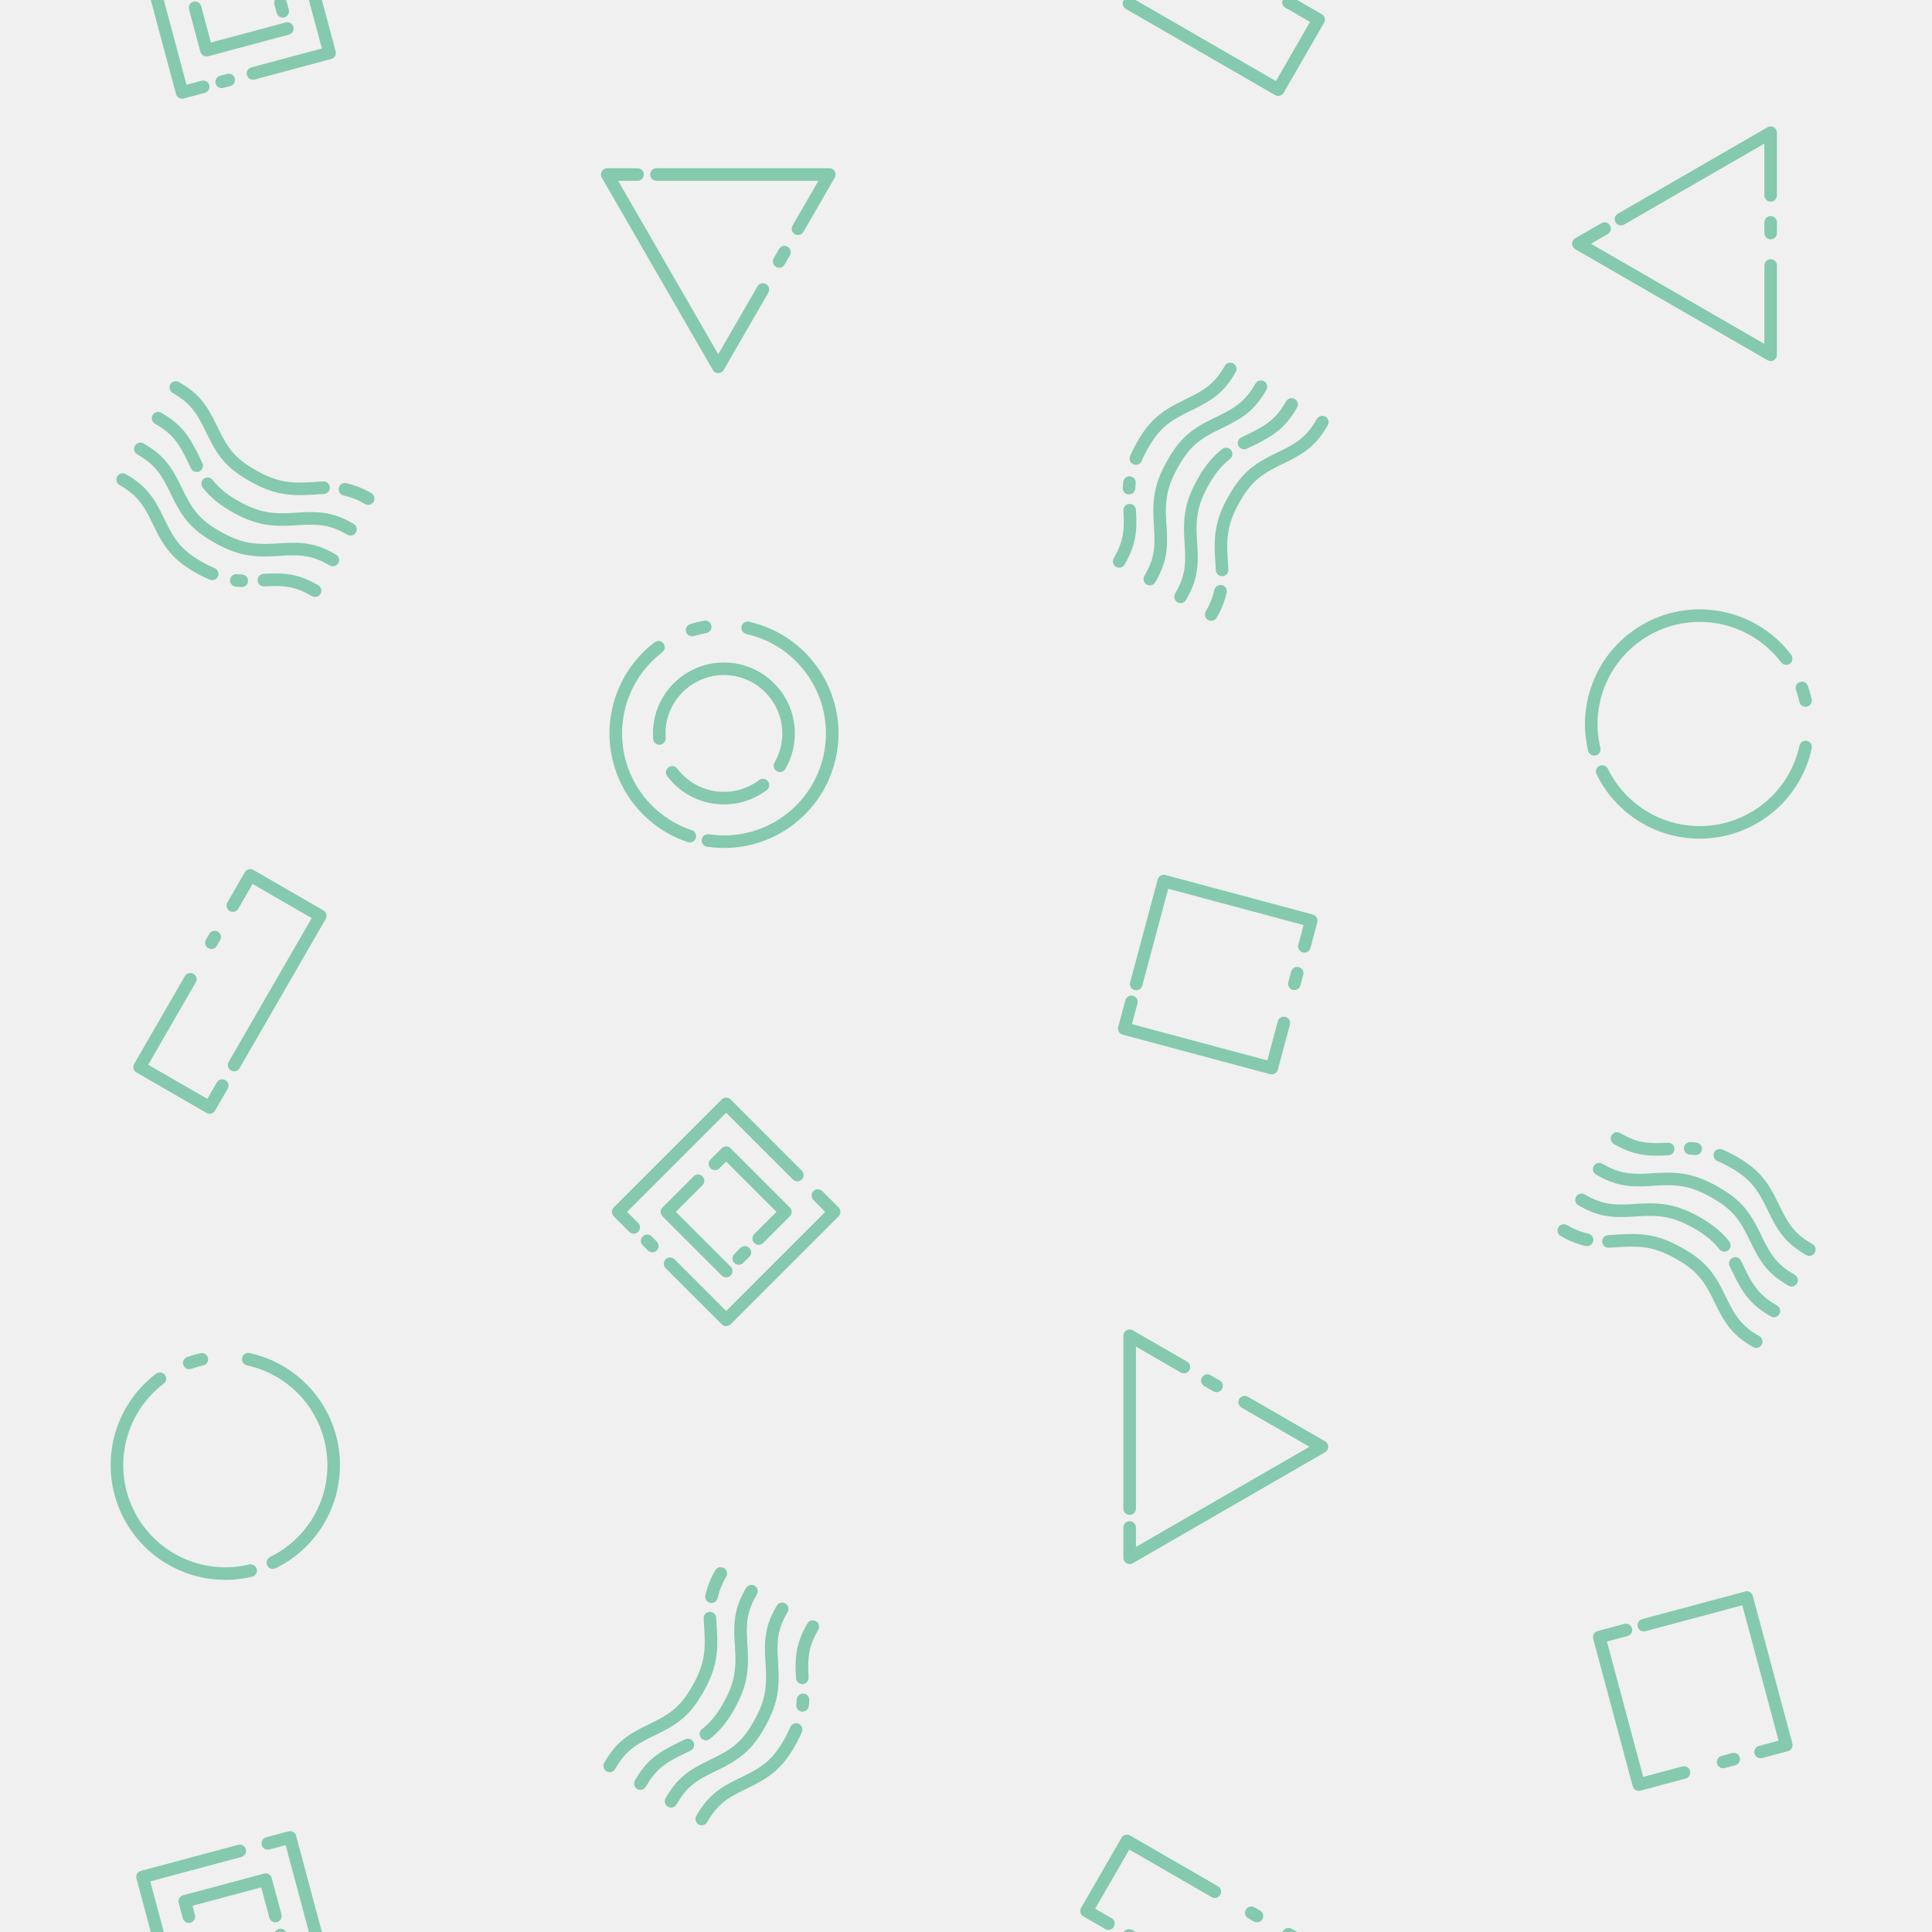
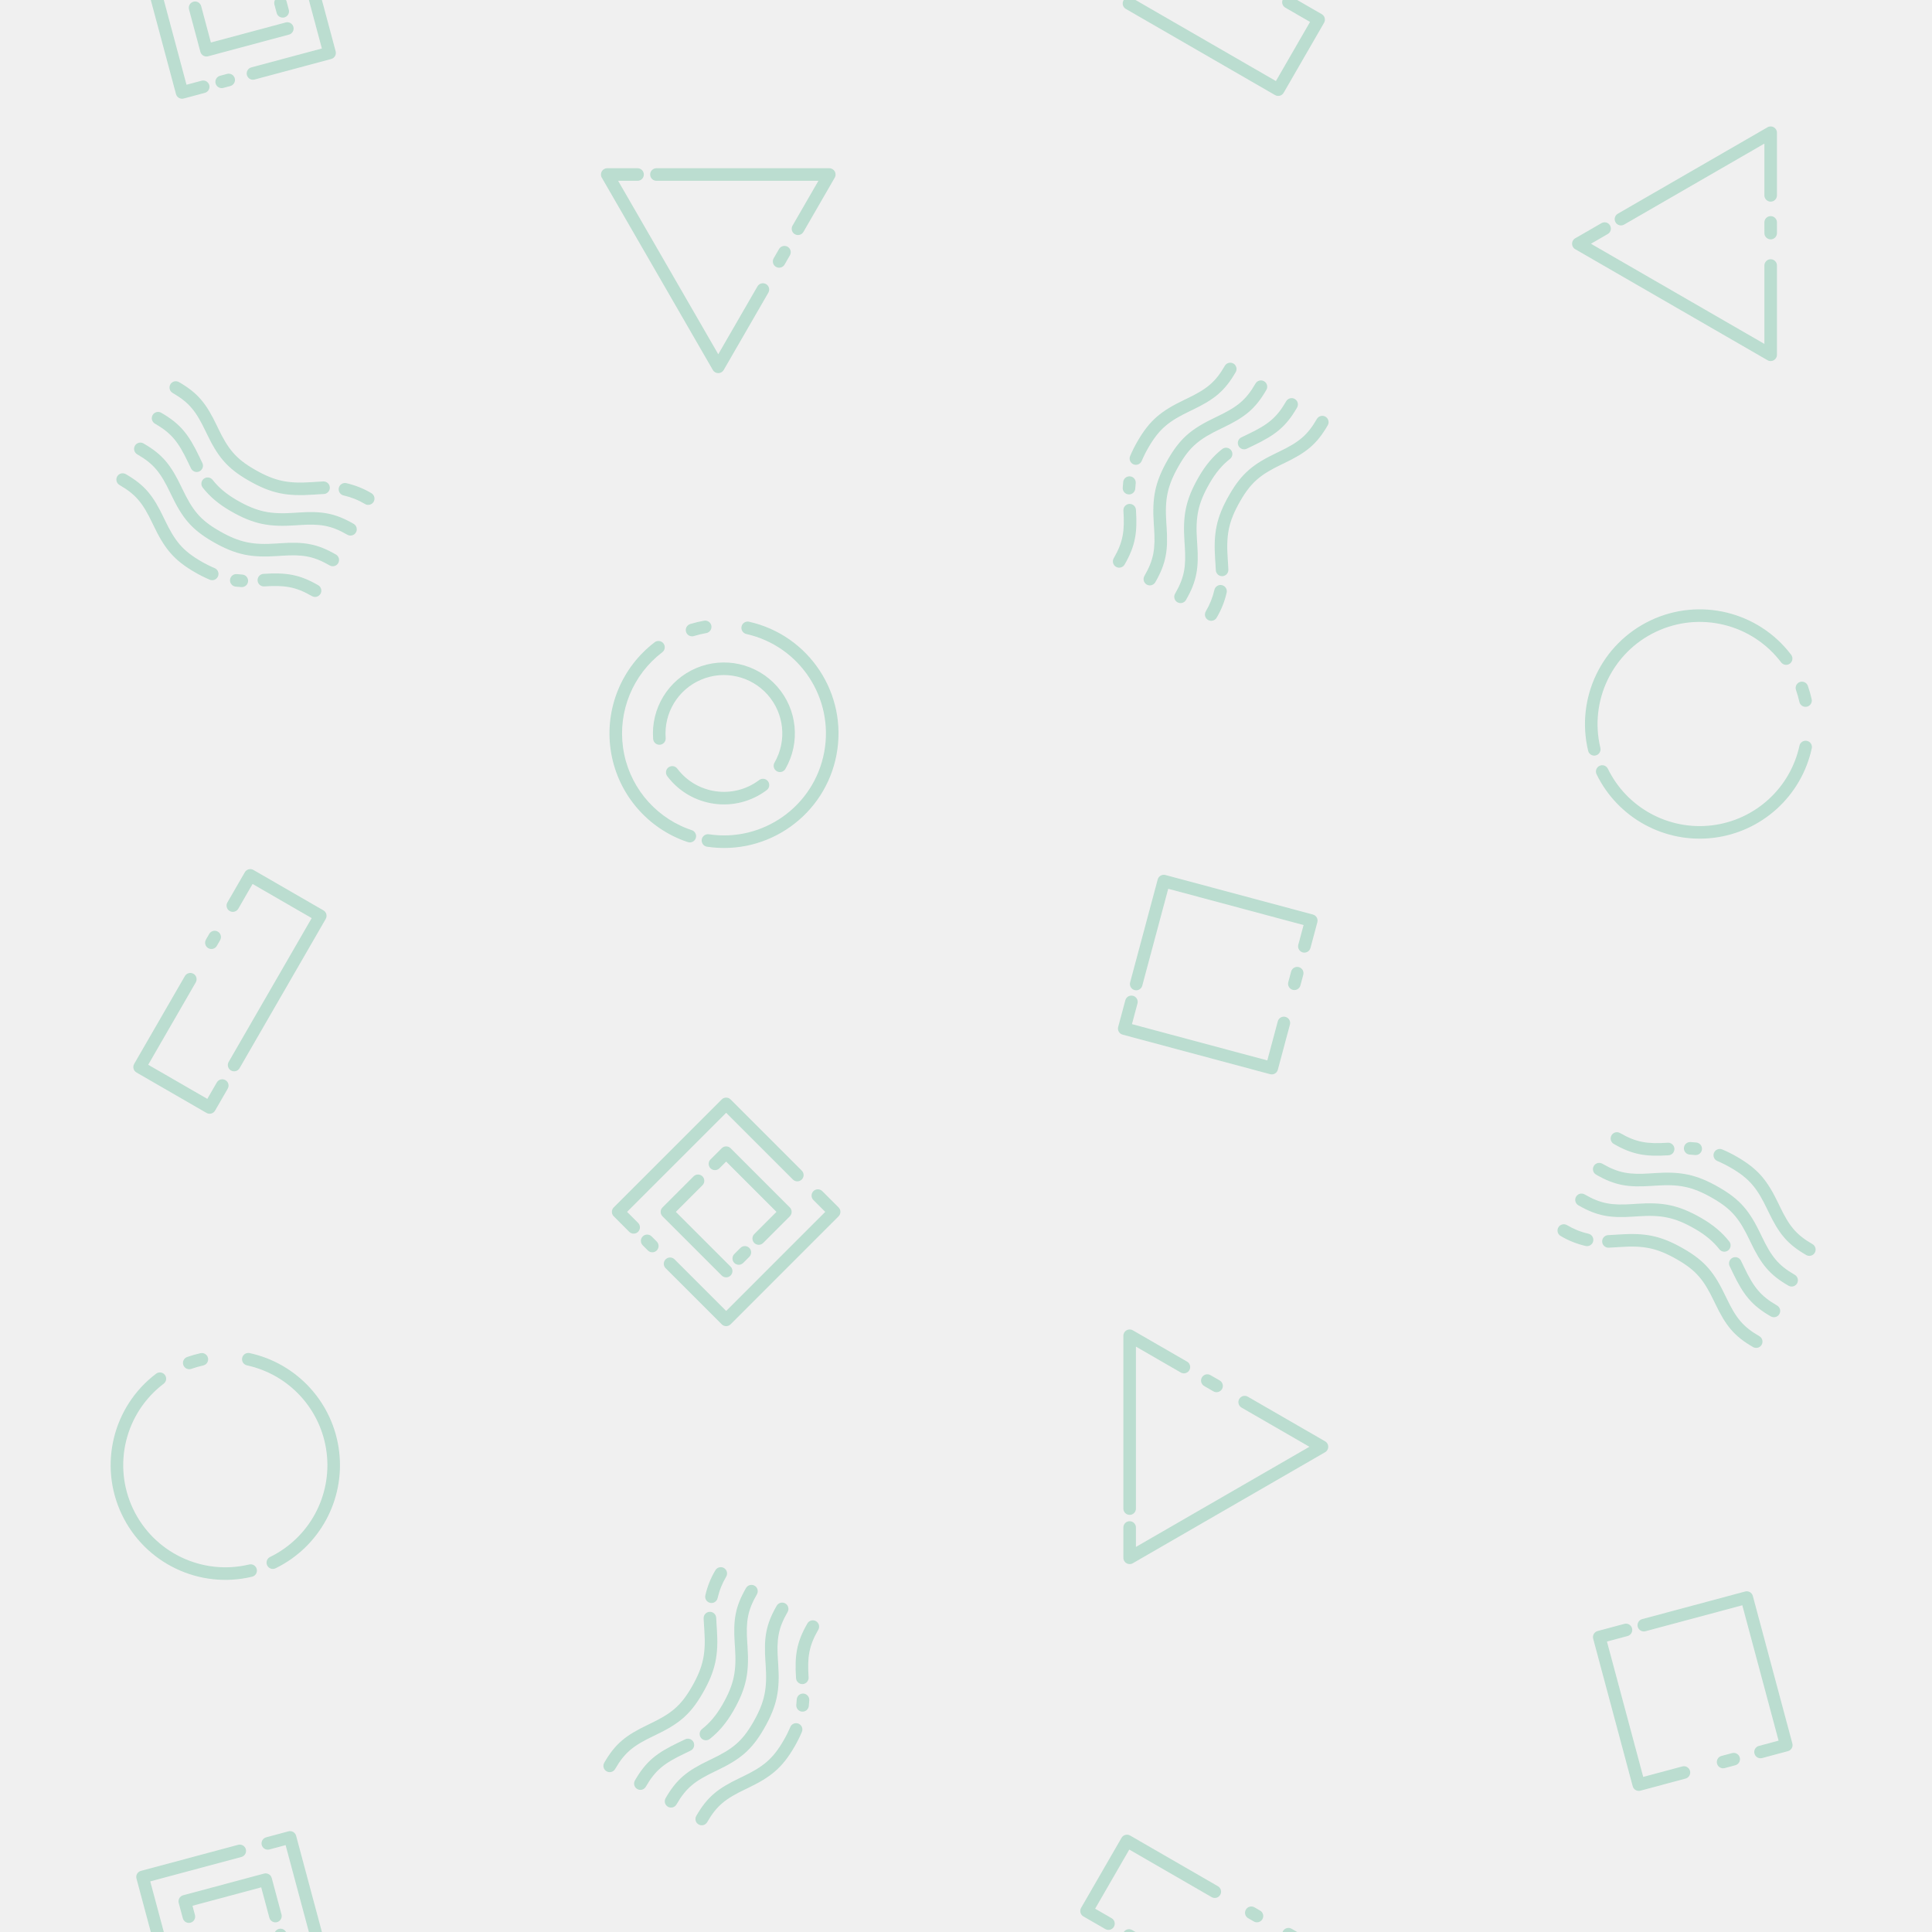
<svg xmlns="http://www.w3.org/2000/svg" xmlns:xlink="http://www.w3.org/1999/xlink" width="400px" height="400px" viewBox="0 0 400 400" version="1.1">
  <defs>
    <rect id="path-1" x="0" y="0" width="400" height="400" />
  </defs>
  <g id="Layout" stroke="none" stroke-width="1" fill="none" fill-rule="evenodd">
    <g id="Artboard">
-       <g id="BackgroundTile">
+       <g id="BackgroundTile" opacity="0.5">
        <g id="dec_triangle_030">
          <mask id="mask-2" fill="white">
            <use xlink:href="#path-1" />
          </mask>
          <g id="Mask" />
          <g mask="url(#mask-2)" fill-rule="nonzero" id="RhombusDouble">
            <g transform="translate(21, -28)">
              <g transform="translate(28, 28.24871) rotate(30) translate(-28, -28.24871) translate(0, 0.248711)">
                <path d="M33.805,42.027 C34.312,41.519 35.136,41.519 35.643,42.027 C36.151,42.534 36.151,43.358 35.643,43.865 L34.577,44.931 C34.07,45.439 33.246,45.439 32.739,44.931 C32.231,44.424 32.231,43.6 32.739,43.093 L33.805,42.027 Z M25.206,9.591 C24.698,10.099 23.875,10.099 23.367,9.592 C22.859,9.084 22.859,8.261 23.366,7.753 L26.736,4.381 C27.244,3.873 28.067,3.873 28.575,4.381 L50.933,26.737 C51.441,27.244 51.441,28.068 50.933,28.575 L39.321,40.187 C38.814,40.695 37.99,40.695 37.483,40.187 C36.975,39.68 36.975,38.856 37.483,38.349 L48.175,27.656 L27.656,7.139 L25.206,9.591 Z M29.943,45.889 C30.45,45.381 31.274,45.381 31.781,45.889 C32.289,46.396 32.289,47.22 31.781,47.727 L28.575,50.933 C28.068,51.441 27.244,51.441 26.737,50.933 L4.381,28.575 C3.873,28.067 3.873,27.244 4.381,26.737 L19.117,12.003 C19.625,11.495 20.448,11.495 20.955,12.003 C21.463,12.511 21.463,13.334 20.955,13.841 L7.138,27.656 L27.656,48.175 L29.943,45.889 Z M18.635,29.055 C19.143,29.562 19.143,30.386 18.635,30.893 C18.128,31.401 17.304,31.401 16.797,30.893 L14.479,28.575 C13.971,28.068 13.971,27.244 14.479,26.737 L26.737,14.479 C27.244,13.971 28.068,13.971 28.575,14.479 L34.093,19.997 C34.601,20.504 34.601,21.328 34.093,21.835 C33.586,22.343 32.762,22.343 32.255,21.835 L27.656,17.236 L17.236,27.656 L18.635,29.055 Z M38.995,26.737 C39.502,26.229 40.325,26.229 40.833,26.737 C41.341,27.244 41.341,28.067 40.833,28.575 L28.575,40.835 C28.068,41.343 27.244,41.343 26.737,40.835 L20.305,34.401 C19.797,33.893 19.797,33.07 20.305,32.563 C20.813,32.055 21.636,32.055 22.143,32.563 L27.656,38.077 L38.995,26.737 Z M35.123,24.703 C34.615,24.196 34.615,23.372 35.123,22.865 C35.63,22.357 36.454,22.357 36.961,22.865 L38.227,24.131 C38.735,24.638 38.735,25.462 38.227,25.969 C37.72,26.477 36.896,26.477 36.389,25.969 L35.123,24.703 Z" fill="#85C9AF" />
              </g>
            </g>
          </g>
          <g mask="url(#mask-2)" fill-rule="nonzero" id="CircleDouble">
            <g transform="translate(122, 124)">
              <g transform="translate(28, 28.24871) rotate(30) translate(-28, -28.24871) translate(0, 0.248711)">
                <path d="M31.557,51.103 C31.525,51.11 31.492,51.117 31.459,51.122 C22.959,52.48 14.391,49.126 9.071,42.359 C3.752,35.592 2.517,26.474 5.843,18.535 C6.121,17.873 6.882,17.561 7.545,17.838 C8.207,18.116 8.519,18.878 8.241,19.54 C5.279,26.608 6.379,34.727 11.116,40.752 C15.831,46.751 23.415,49.738 30.951,48.57 C30.985,48.562 31.019,48.555 31.054,48.55 C31.357,48.503 31.657,48.448 31.95,48.387 C32.653,48.24 33.342,48.691 33.489,49.394 C33.635,50.097 33.185,50.785 32.482,50.932 C32.178,50.996 31.869,51.052 31.557,51.103 Z M21.418,7.566 C20.733,7.78 20.003,7.398 19.789,6.713 C19.575,6.027 19.957,5.298 20.643,5.084 C32.823,1.279 45.83,7.798 50.072,19.833 C54.313,31.868 48.267,45.102 36.392,49.774 C35.724,50.037 34.97,49.709 34.707,49.041 C34.444,48.373 34.772,47.618 35.44,47.355 C46.013,43.195 51.396,31.413 47.619,20.697 C43.843,9.982 32.262,4.178 21.418,7.566 Z M12.233,13.362 C11.744,13.887 10.921,13.917 10.396,13.428 C9.87,12.939 9.84,12.117 10.329,11.591 C11.001,10.869 11.717,10.188 12.472,9.554 C13.022,9.092 13.842,9.164 14.304,9.714 C14.765,10.264 14.694,11.084 14.144,11.545 C13.47,12.111 12.832,12.717 12.233,13.362 Z M38.846,32.422 C39.126,31.761 39.889,31.452 40.55,31.732 C41.211,32.012 41.52,32.775 41.24,33.436 C38.071,40.916 29.441,44.412 21.96,41.246 C21.299,40.966 20.99,40.203 21.269,39.542 C21.549,38.881 22.312,38.572 22.973,38.852 C29.132,41.458 36.237,38.58 38.846,32.422 Z M17.725,34.562 C18.131,35.154 17.98,35.963 17.388,36.37 C16.796,36.776 15.987,36.625 15.581,36.033 C12.007,30.825 12.161,23.915 15.964,18.872 C19.768,13.828 26.369,11.78 32.359,13.785 C38.349,15.79 42.388,21.399 42.389,27.716 C42.39,28.434 41.808,29.016 41.09,29.016 C40.372,29.016 39.79,28.434 39.789,27.716 C39.788,22.517 36.464,17.901 31.534,16.251 C26.604,14.601 21.171,16.286 18.04,20.437 C14.91,24.588 14.783,30.275 17.725,34.562 Z" fill="#85C9AF" />
              </g>
            </g>
          </g>
          <g id="dec_triangle_060" mask="url(#mask-2)" fill-rule="nonzero">
            <g transform="translate(224, 174)" id="RhombusSingle">
              <g transform="translate(28, 28.24871) rotate(60) translate(-28, -28.24871) translate(0, 0.248711)">
                <path d="M34.705,14.187 C34.197,13.68 34.197,12.856 34.705,12.349 C35.212,11.841 36.036,11.841 36.543,12.349 L38.151,13.957 C38.659,14.464 38.659,15.288 38.151,15.795 C37.644,16.303 36.82,16.303 36.313,15.795 L34.705,14.187 Z M21.821,42.339 C22.329,42.846 22.329,43.67 21.821,44.177 C21.314,44.685 20.49,44.685 19.983,44.177 L4.381,28.575 C3.873,28.068 3.873,27.244 4.381,26.737 L26.737,4.381 C27.244,3.873 28.068,3.873 28.575,4.381 L32.477,8.283 C32.985,8.79 32.985,9.614 32.477,10.121 C31.97,10.629 31.146,10.629 30.639,10.121 L27.656,7.138 L7.138,27.656 L21.821,42.339 Z M42.249,21.731 C41.741,21.224 41.741,20.401 42.249,19.893 C42.756,19.385 43.579,19.385 44.087,19.893 L50.933,26.737 C51.441,27.244 51.441,28.068 50.933,28.575 L28.575,50.933 C28.067,51.441 27.244,51.441 26.737,50.933 L22.689,46.883 C22.181,46.375 22.181,45.552 22.689,45.045 C23.197,44.537 24.02,44.537 24.527,45.045 L27.656,48.175 L48.175,27.656 L42.249,21.731 Z" fill="#85C9AF" />
              </g>
            </g>
          </g>
          <g id="dec_wave_300" mask="url(#mask-2)" fill-rule="nonzero">
            <g transform="translate(221, 72)" id="Wave">
              <g transform="translate(28, 28) rotate(300) translate(-28, -28) ">
                <path d="M14.846,16.647 C15.443,16.248 16.25,16.408 16.65,17.004 C17.049,17.601 16.889,18.409 16.292,18.808 C12.38,21.426 9.774,22.443 5.3,22.443 C4.582,22.443 4,21.861 4,21.143 C4,20.425 4.582,19.843 5.3,19.843 C9.175,19.843 11.324,19.005 14.846,16.647 Z M19.968,13.642 C20.626,13.355 21.392,13.655 21.679,14.313 C21.967,14.971 21.666,15.737 21.008,16.025 C20.689,16.164 20.369,16.316 20.039,16.483 C19.398,16.808 18.616,16.552 18.291,15.911 C17.967,15.271 18.223,14.488 18.864,14.164 C19.236,13.975 19.601,13.802 19.968,13.642 Z M51.3,19.843 C52.018,19.843 52.6,20.425 52.6,21.143 C52.6,21.861 52.018,22.443 51.3,22.443 C46.689,22.443 44.133,21.394 39.968,18.541 C39.788,18.417 39.788,18.417 39.608,18.294 C35.593,15.543 33.25,14.6 28.7,14.6 C27.676,14.597 26.652,14.659 25.636,14.786 C24.924,14.875 24.274,14.37 24.185,13.657 C24.097,12.945 24.602,12.295 25.314,12.206 C26.44,12.066 27.573,11.997 28.704,12 C33.865,12 36.669,13.129 41.078,16.149 C41.258,16.273 41.258,16.273 41.437,16.396 C45.21,18.98 47.313,19.843 51.3,19.843 Z M51.3,27.179 C52.018,27.179 52.6,27.761 52.6,28.479 C52.6,29.197 52.018,29.779 51.3,29.779 C46.689,29.779 44.133,28.729 39.968,25.876 C39.788,25.752 39.788,25.752 39.608,25.629 C35.593,22.878 33.25,21.935 28.704,21.935 C23.706,21.935 21.091,22.926 17.046,25.637 C16.934,25.712 16.483,26.015 16.369,26.091 C12.385,28.762 9.806,29.779 5.3,29.779 C4.582,29.779 4,29.197 4,28.479 C4,27.761 4.582,27.179 5.3,27.179 C9.203,27.179 11.326,26.341 14.922,23.932 C15.033,23.857 15.484,23.554 15.599,23.477 C20.036,20.503 23.119,19.335 28.704,19.335 C33.865,19.335 36.669,20.464 41.078,23.485 C41.258,23.608 41.258,23.608 41.437,23.731 C45.21,26.315 47.313,27.179 51.3,27.179 Z M36.111,27.99 C36.777,28.258 37.1,29.015 36.832,29.681 C36.564,30.347 35.807,30.67 35.141,30.402 C33.288,29.657 31.235,29.271 28.704,29.271 C23.706,29.271 21.091,30.261 17.046,32.972 C16.934,33.048 16.483,33.351 16.369,33.427 C12.385,36.097 9.806,37.114 5.3,37.114 C4.582,37.114 4,36.532 4,35.814 C4,35.096 4.582,34.514 5.3,34.514 C9.203,34.514 11.326,33.677 14.922,31.267 C15.033,31.192 15.484,30.889 15.599,30.812 C20.036,27.838 23.119,26.671 28.704,26.671 C31.563,26.671 33.946,27.119 36.111,27.99 Z M51.3,34.514 C52.018,34.514 52.6,35.096 52.6,35.814 C52.6,36.532 52.018,37.114 51.3,37.114 C46.692,37.114 44.135,36.065 39.974,33.216 C39.79,33.089 39.79,33.089 39.606,32.963 C39.237,32.711 38.99,32.543 38.737,32.374 C38.139,31.977 37.977,31.17 38.375,30.572 C38.773,29.974 39.58,29.812 40.177,30.21 C40.442,30.386 40.698,30.56 41.075,30.818 C41.26,30.945 41.26,30.945 41.443,31.07 C45.211,33.651 47.315,34.514 51.3,34.514 Z M10.05,41.168 C10.736,40.956 11.464,41.34 11.677,42.026 C11.889,42.712 11.505,43.44 10.819,43.652 C9.029,44.205 7.16,44.475 5.282,44.449 C4.564,44.439 3.99,43.849 4,43.131 C4.01,42.414 4.6,41.839 5.318,41.849 C6.923,41.871 8.521,41.641 10.05,41.168 Z M51.3,41.849 C52.018,41.849 52.6,42.431 52.6,43.149 C52.6,43.867 52.018,44.449 51.3,44.449 C46.689,44.449 44.133,43.4 39.968,40.547 C39.788,40.423 39.788,40.423 39.608,40.3 C35.593,37.549 33.25,36.606 28.704,36.606 C23.705,36.606 21.091,37.596 17.047,40.307 C16.935,40.382 16.486,40.683 16.374,40.759 C15.866,41.099 15.499,41.34 15.125,41.576 C14.518,41.959 13.715,41.777 13.332,41.17 C12.949,40.563 13.131,39.76 13.738,39.377 C14.087,39.157 14.437,38.927 14.926,38.599 C15.037,38.525 15.485,38.224 15.599,38.147 C20.036,35.173 23.118,34.006 28.704,34.006 C33.865,34.006 36.669,35.135 41.078,38.155 C41.258,38.279 41.258,38.279 41.437,38.402 C45.21,40.986 47.313,41.849 51.3,41.849 Z" id="Waves" fill="#85C9AF" />
              </g>
            </g>
          </g>
          <g id="dec_triangle_120" mask="url(#mask-2)" fill-rule="nonzero">
            <g transform="translate(221, -28)" id="RectangleSingle">
              <g transform="translate(28, 28.24871) rotate(120) translate(-28, -28.24871) translate(0, 0.248711)">
                <path d="M20.6,21.396 C20.6,22.114 20.018,22.696 19.3,22.696 C18.582,22.696 18,22.114 18,21.396 L18,20.04 C18,19.322 18.582,18.74 19.3,18.74 C20.018,18.74 20.6,19.322 20.6,20.04 L20.6,21.396 Z M34.737,45.884 C34.737,45.166 35.319,44.584 36.037,44.584 C36.755,44.584 37.337,45.166 37.337,45.884 L37.337,51.119 C37.337,51.837 36.755,52.419 36.037,52.419 L19.3,52.419 C18.582,52.419 18,51.837 18,51.119 L18,30.124 C18,29.406 18.582,28.824 19.3,28.824 C20.018,28.824 20.6,29.406 20.6,30.124 L20.6,49.819 L34.737,49.819 L34.737,45.884 Z M20.6,12.517 C20.6,13.235 20.018,13.817 19.3,13.817 C18.582,13.817 18,13.235 18,12.517 L18,5.3 C18,4.582 18.582,4 19.3,4 L36.037,4 C36.755,4 37.337,4.582 37.337,5.3 L37.337,40.977 C37.337,41.695 36.755,42.277 36.037,42.277 C35.319,42.277 34.737,41.695 34.737,40.977 L34.737,6.6 L20.6,6.6 L20.6,12.517 Z" fill="#85C9AF" />
              </g>
            </g>
          </g>
          <g id="dec_triangle_120" mask="url(#mask-2)" fill-rule="nonzero">
            <g transform="translate(221, 372)" id="RectangleSingle">
              <g transform="translate(28, 28.24871) rotate(120) translate(-28, -28.24871) translate(0, 0.248711)">
                <path d="M20.6,21.396 C20.6,22.114 20.018,22.696 19.3,22.696 C18.582,22.696 18,22.114 18,21.396 L18,20.04 C18,19.322 18.582,18.74 19.3,18.74 C20.018,18.74 20.6,19.322 20.6,20.04 L20.6,21.396 Z M34.737,45.884 C34.737,45.166 35.319,44.584 36.037,44.584 C36.755,44.584 37.337,45.166 37.337,45.884 L37.337,51.119 C37.337,51.837 36.755,52.419 36.037,52.419 L19.3,52.419 C18.582,52.419 18,51.837 18,51.119 L18,30.124 C18,29.406 18.582,28.824 19.3,28.824 C20.018,28.824 20.6,29.406 20.6,30.124 L20.6,49.819 L34.737,49.819 L34.737,45.884 Z M20.6,12.517 C20.6,13.235 20.018,13.817 19.3,13.817 C18.582,13.817 18,13.235 18,12.517 L18,5.3 C18,4.582 18.582,4 19.3,4 L36.037,4 C36.755,4 37.337,4.582 37.337,5.3 L37.337,40.977 C37.337,41.695 36.755,42.277 36.037,42.277 C35.319,42.277 34.737,41.695 34.737,40.977 L34.737,6.6 L20.6,6.6 L20.6,12.517 Z" fill="#85C9AF" />
              </g>
            </g>
          </g>
          <g id="dec_triangle_090" mask="url(#mask-2)" fill-rule="nonzero">
            <g transform="translate(122, 223)" id="RhombusDouble">
              <g transform="translate(28, 28.24871) rotate(90) translate(-28, -28.24871) translate(0, 0.248711)">
                <path d="M33.805,42.027 C34.312,41.519 35.136,41.519 35.643,42.027 C36.151,42.534 36.151,43.358 35.643,43.865 L34.577,44.931 C34.07,45.439 33.246,45.439 32.739,44.931 C32.231,44.424 32.231,43.6 32.739,43.093 L33.805,42.027 Z M25.206,9.591 C24.698,10.099 23.875,10.099 23.367,9.592 C22.859,9.084 22.859,8.261 23.366,7.753 L26.736,4.381 C27.244,3.873 28.067,3.873 28.575,4.381 L50.933,26.737 C51.441,27.244 51.441,28.068 50.933,28.575 L39.321,40.187 C38.814,40.695 37.99,40.695 37.483,40.187 C36.975,39.68 36.975,38.856 37.483,38.349 L48.175,27.656 L27.656,7.139 L25.206,9.591 Z M29.943,45.889 C30.45,45.381 31.274,45.381 31.781,45.889 C32.289,46.396 32.289,47.22 31.781,47.727 L28.575,50.933 C28.068,51.441 27.244,51.441 26.737,50.933 L4.381,28.575 C3.873,28.067 3.873,27.244 4.381,26.737 L19.117,12.003 C19.625,11.495 20.448,11.495 20.955,12.003 C21.463,12.511 21.463,13.334 20.955,13.841 L7.138,27.656 L27.656,48.175 L29.943,45.889 Z M18.635,29.055 C19.143,29.562 19.143,30.386 18.635,30.893 C18.128,31.401 17.304,31.401 16.797,30.893 L14.479,28.575 C13.971,28.068 13.971,27.244 14.479,26.737 L26.737,14.479 C27.244,13.971 28.068,13.971 28.575,14.479 L34.093,19.997 C34.601,20.504 34.601,21.328 34.093,21.835 C33.586,22.343 32.762,22.343 32.255,21.835 L27.656,17.236 L17.236,27.656 L18.635,29.055 Z M38.995,26.737 C39.502,26.229 40.325,26.229 40.833,26.737 C41.341,27.244 41.341,28.067 40.833,28.575 L28.575,40.835 C28.068,41.343 27.244,41.343 26.737,40.835 L20.305,34.401 C19.797,33.893 19.797,33.07 20.305,32.563 C20.813,32.055 21.636,32.055 22.143,32.563 L27.656,38.077 L38.995,26.737 Z M35.123,24.703 C34.615,24.196 34.615,23.372 35.123,22.865 C35.63,22.357 36.454,22.357 36.961,22.865 L38.227,24.131 C38.735,24.638 38.735,25.462 38.227,25.969 C37.72,26.477 36.896,26.477 36.389,25.969 L35.123,24.703 Z" fill="#85C9AF" />
              </g>
            </g>
          </g>
          <g id="dec_triangle_090" mask="url(#mask-2)" fill-rule="nonzero">
            <g transform="translate(226, 271)" id="TriangleSingle">
              <g transform="translate(28, 28.24871) rotate(90) translate(-28, -28.24871) translate(0, 0.248711)">
                <path d="M14.564,29.472 C14.923,28.851 15.718,28.637 16.339,28.996 C16.961,29.355 17.175,30.15 16.816,30.772 L15.712,32.686 C15.353,33.307 14.558,33.521 13.936,33.162 C13.314,32.803 13.101,32.008 13.46,31.386 L14.564,29.472 Z M20.176,24.954 C19.817,25.576 19.022,25.789 18.4,25.43 C17.778,25.071 17.565,24.276 17.924,23.654 L27.164,7.65 C27.664,6.783 28.915,6.783 29.416,7.65 L52.404,47.468 C52.904,48.335 52.279,49.418 51.278,49.418 L45.002,49.418 C44.284,49.418 43.702,48.836 43.702,48.118 C43.702,47.4 44.284,46.818 45.002,46.818 L49.026,46.818 L28.29,10.9 L20.176,24.954 Z M41.09,46.818 C41.808,46.818 42.39,47.4 42.39,48.118 C42.39,48.836 41.808,49.418 41.09,49.418 L5.302,49.418 C4.301,49.418 3.676,48.335 4.176,47.468 L10.66,36.236 C11.019,35.614 11.814,35.401 12.436,35.76 C13.058,36.119 13.271,36.914 12.912,37.536 L7.553,46.818 L41.09,46.818 Z" fill="#85C9AF" />
              </g>
            </g>
          </g>
          <g id="dec_wave_030" mask="url(#mask-2)" fill-rule="nonzero">
            <g transform="translate(323, 225)" id="Wave">
              <g transform="translate(28, 28) rotate(30) translate(-28, -28) ">
                <path d="M14.846,16.647 C15.443,16.248 16.25,16.408 16.65,17.004 C17.049,17.601 16.889,18.409 16.292,18.808 C12.38,21.426 9.774,22.443 5.3,22.443 C4.582,22.443 4,21.861 4,21.143 C4,20.425 4.582,19.843 5.3,19.843 C9.175,19.843 11.324,19.005 14.846,16.647 Z M19.968,13.642 C20.626,13.355 21.392,13.655 21.679,14.313 C21.967,14.971 21.666,15.737 21.008,16.025 C20.689,16.164 20.369,16.316 20.039,16.483 C19.398,16.808 18.616,16.552 18.291,15.911 C17.967,15.271 18.223,14.488 18.864,14.164 C19.236,13.975 19.601,13.802 19.968,13.642 Z M51.3,19.843 C52.018,19.843 52.6,20.425 52.6,21.143 C52.6,21.861 52.018,22.443 51.3,22.443 C46.689,22.443 44.133,21.394 39.968,18.541 C39.788,18.417 39.788,18.417 39.608,18.294 C35.593,15.543 33.25,14.6 28.7,14.6 C27.676,14.597 26.652,14.659 25.636,14.786 C24.924,14.875 24.274,14.37 24.185,13.657 C24.097,12.945 24.602,12.295 25.314,12.206 C26.44,12.066 27.573,11.997 28.704,12 C33.865,12 36.669,13.129 41.078,16.149 C41.258,16.273 41.258,16.273 41.437,16.396 C45.21,18.98 47.313,19.843 51.3,19.843 Z M51.3,27.179 C52.018,27.179 52.6,27.761 52.6,28.479 C52.6,29.197 52.018,29.779 51.3,29.779 C46.689,29.779 44.133,28.729 39.968,25.876 C39.788,25.752 39.788,25.752 39.608,25.629 C35.593,22.878 33.25,21.935 28.704,21.935 C23.706,21.935 21.091,22.926 17.046,25.637 C16.934,25.712 16.483,26.015 16.369,26.091 C12.385,28.762 9.806,29.779 5.3,29.779 C4.582,29.779 4,29.197 4,28.479 C4,27.761 4.582,27.179 5.3,27.179 C9.203,27.179 11.326,26.341 14.922,23.932 C15.033,23.857 15.484,23.554 15.599,23.477 C20.036,20.503 23.119,19.335 28.704,19.335 C33.865,19.335 36.669,20.464 41.078,23.485 C41.258,23.608 41.258,23.608 41.437,23.731 C45.21,26.315 47.313,27.179 51.3,27.179 Z M36.111,27.99 C36.777,28.258 37.1,29.015 36.832,29.681 C36.564,30.347 35.807,30.67 35.141,30.402 C33.288,29.657 31.235,29.271 28.704,29.271 C23.706,29.271 21.091,30.261 17.046,32.972 C16.934,33.048 16.483,33.351 16.369,33.427 C12.385,36.097 9.806,37.114 5.3,37.114 C4.582,37.114 4,36.532 4,35.814 C4,35.096 4.582,34.514 5.3,34.514 C9.203,34.514 11.326,33.677 14.922,31.267 C15.033,31.192 15.484,30.889 15.599,30.812 C20.036,27.838 23.119,26.671 28.704,26.671 C31.563,26.671 33.946,27.119 36.111,27.99 Z M51.3,34.514 C52.018,34.514 52.6,35.096 52.6,35.814 C52.6,36.532 52.018,37.114 51.3,37.114 C46.692,37.114 44.135,36.065 39.974,33.216 C39.79,33.089 39.79,33.089 39.606,32.963 C39.237,32.711 38.99,32.543 38.737,32.374 C38.139,31.977 37.977,31.17 38.375,30.572 C38.773,29.974 39.58,29.812 40.177,30.21 C40.442,30.386 40.698,30.56 41.075,30.818 C41.26,30.945 41.26,30.945 41.443,31.07 C45.211,33.651 47.315,34.514 51.3,34.514 Z M10.05,41.168 C10.736,40.956 11.464,41.34 11.677,42.026 C11.889,42.712 11.505,43.44 10.819,43.652 C9.029,44.205 7.16,44.475 5.282,44.449 C4.564,44.439 3.99,43.849 4,43.131 C4.01,42.414 4.6,41.839 5.318,41.849 C6.923,41.871 8.521,41.641 10.05,41.168 Z M51.3,41.849 C52.018,41.849 52.6,42.431 52.6,43.149 C52.6,43.867 52.018,44.449 51.3,44.449 C46.689,44.449 44.133,43.4 39.968,40.547 C39.788,40.423 39.788,40.423 39.608,40.3 C35.593,37.549 33.25,36.606 28.704,36.606 C23.705,36.606 21.091,37.596 17.047,40.307 C16.935,40.382 16.486,40.683 16.374,40.759 C15.866,41.099 15.499,41.34 15.125,41.576 C14.518,41.959 13.715,41.777 13.332,41.17 C12.949,40.563 13.131,39.76 13.738,39.377 C14.087,39.157 14.437,38.927 14.926,38.599 C15.037,38.525 15.485,38.224 15.599,38.147 C20.036,35.173 23.118,34.006 28.704,34.006 C33.865,34.006 36.669,35.135 41.078,38.155 C41.258,38.279 41.258,38.279 41.437,38.402 C45.21,40.986 47.313,41.849 51.3,41.849 Z" id="Waves" fill="#85C9AF" />
              </g>
            </g>
          </g>
          <g mask="url(#mask-2)" fill-rule="nonzero" id="CircleSingle">
            <g transform="translate(324, 122)">
              <g transform="translate(28, 28.24871) rotate(30) translate(-28, -28.24871) translate(0, 0.248711)">
                <path d="M12.401,42.307 C12.894,42.828 12.872,43.651 12.351,44.145 C11.83,44.639 11.007,44.617 10.514,44.096 C2.782,35.939 1.826,23.48 8.221,14.239 C14.616,4.997 26.613,1.503 36.971,5.864 C37.633,6.142 37.943,6.904 37.665,7.566 C37.386,8.228 36.624,8.538 35.962,8.26 C26.738,4.376 16.054,7.488 10.359,15.718 C4.664,23.948 5.516,35.043 12.401,42.307 Z M47.877,21.298 C47.658,20.614 48.036,19.882 48.72,19.664 C49.403,19.445 50.135,19.823 50.354,20.507 C53.431,30.141 50.071,40.667 41.98,46.735 C33.89,52.804 22.843,53.083 14.456,47.432 C13.861,47.03 13.703,46.223 14.105,45.627 C14.506,45.032 15.314,44.874 15.909,45.275 C23.378,50.308 33.215,50.06 40.42,44.655 C47.625,39.251 50.618,29.877 47.877,21.298 Z M41.49,11.68 C40.945,11.212 40.883,10.392 41.351,9.847 C41.819,9.302 42.639,9.24 43.184,9.708 C43.91,10.332 44.599,10.999 45.247,11.704 C45.732,12.233 45.697,13.056 45.168,13.541 C44.639,14.027 43.816,13.991 43.331,13.462 C42.753,12.832 42.138,12.237 41.49,11.68 Z" fill="#85C9AF" />
              </g>
            </g>
          </g>
          <g id="dec_triangle_120" mask="url(#mask-2)" fill-rule="nonzero">
            <g transform="translate(322, 322)" id="RhombusSingle">
              <g transform="translate(28, 28.24871) rotate(120) translate(-28, -28.24871) translate(0, 0.248711)">
                <path d="M34.705,14.187 C34.197,13.68 34.197,12.856 34.705,12.349 C35.212,11.841 36.036,11.841 36.543,12.349 L38.151,13.957 C38.659,14.464 38.659,15.288 38.151,15.795 C37.644,16.303 36.82,16.303 36.313,15.795 L34.705,14.187 Z M21.821,42.339 C22.329,42.846 22.329,43.67 21.821,44.177 C21.314,44.685 20.49,44.685 19.983,44.177 L4.381,28.575 C3.873,28.068 3.873,27.244 4.381,26.737 L26.737,4.381 C27.244,3.873 28.068,3.873 28.575,4.381 L32.477,8.283 C32.985,8.79 32.985,9.614 32.477,10.121 C31.97,10.629 31.146,10.629 30.639,10.121 L27.656,7.138 L7.138,27.656 L21.821,42.339 Z M42.249,21.731 C41.741,21.224 41.741,20.401 42.249,19.893 C42.756,19.385 43.579,19.385 44.087,19.893 L50.933,26.737 C51.441,27.244 51.441,28.068 50.933,28.575 L28.575,50.933 C28.067,51.441 27.244,51.441 26.737,50.933 L22.689,46.883 C22.181,46.375 22.181,45.552 22.689,45.045 C23.197,44.537 24.02,44.537 24.527,45.045 L27.656,48.175 L48.175,27.656 L42.249,21.731 Z" fill="#85C9AF" />
              </g>
            </g>
          </g>
          <g id="dec_triangle_150" mask="url(#mask-2)" fill-rule="nonzero">
            <g transform="translate(329, 28)" id="TriangleSingle">
              <g transform="translate(28, 28.24871) rotate(150) translate(-28, -28.24871) translate(0, 0.248711)">
                <path d="M14.564,29.472 C14.923,28.851 15.718,28.637 16.339,28.996 C16.961,29.355 17.175,30.15 16.816,30.772 L15.712,32.686 C15.353,33.307 14.558,33.521 13.936,33.162 C13.314,32.803 13.101,32.008 13.46,31.386 L14.564,29.472 Z M20.176,24.954 C19.817,25.576 19.022,25.789 18.4,25.43 C17.778,25.071 17.565,24.276 17.924,23.654 L27.164,7.65 C27.664,6.783 28.915,6.783 29.416,7.65 L52.404,47.468 C52.904,48.335 52.279,49.418 51.278,49.418 L45.002,49.418 C44.284,49.418 43.702,48.836 43.702,48.118 C43.702,47.4 44.284,46.818 45.002,46.818 L49.026,46.818 L28.29,10.9 L20.176,24.954 Z M41.09,46.818 C41.808,46.818 42.39,47.4 42.39,48.118 C42.39,48.836 41.808,49.418 41.09,49.418 L5.302,49.418 C4.301,49.418 3.676,48.335 4.176,47.468 L10.66,36.236 C11.019,35.614 11.814,35.401 12.436,35.76 C13.058,36.119 13.271,36.914 12.912,37.536 L7.553,46.818 L41.09,46.818 Z" fill="#85C9AF" />
              </g>
            </g>
          </g>
          <g id="dec_wave_120" mask="url(#mask-2)" fill-rule="nonzero">
            <g transform="translate(123, 325)" id="Wave">
              <g transform="translate(28, 28) rotate(120) translate(-28, -28) ">
                <path d="M14.846,16.647 C15.443,16.248 16.25,16.408 16.65,17.004 C17.049,17.601 16.889,18.409 16.292,18.808 C12.38,21.426 9.774,22.443 5.3,22.443 C4.582,22.443 4,21.861 4,21.143 C4,20.425 4.582,19.843 5.3,19.843 C9.175,19.843 11.324,19.005 14.846,16.647 Z M19.968,13.642 C20.626,13.355 21.392,13.655 21.679,14.313 C21.967,14.971 21.666,15.737 21.008,16.025 C20.689,16.164 20.369,16.316 20.039,16.483 C19.398,16.808 18.616,16.552 18.291,15.911 C17.967,15.271 18.223,14.488 18.864,14.164 C19.236,13.975 19.601,13.802 19.968,13.642 Z M51.3,19.843 C52.018,19.843 52.6,20.425 52.6,21.143 C52.6,21.861 52.018,22.443 51.3,22.443 C46.689,22.443 44.133,21.394 39.968,18.541 C39.788,18.417 39.788,18.417 39.608,18.294 C35.593,15.543 33.25,14.6 28.7,14.6 C27.676,14.597 26.652,14.659 25.636,14.786 C24.924,14.875 24.274,14.37 24.185,13.657 C24.097,12.945 24.602,12.295 25.314,12.206 C26.44,12.066 27.573,11.997 28.704,12 C33.865,12 36.669,13.129 41.078,16.149 C41.258,16.273 41.258,16.273 41.437,16.396 C45.21,18.98 47.313,19.843 51.3,19.843 Z M51.3,27.179 C52.018,27.179 52.6,27.761 52.6,28.479 C52.6,29.197 52.018,29.779 51.3,29.779 C46.689,29.779 44.133,28.729 39.968,25.876 C39.788,25.752 39.788,25.752 39.608,25.629 C35.593,22.878 33.25,21.935 28.704,21.935 C23.706,21.935 21.091,22.926 17.046,25.637 C16.934,25.712 16.483,26.015 16.369,26.091 C12.385,28.762 9.806,29.779 5.3,29.779 C4.582,29.779 4,29.197 4,28.479 C4,27.761 4.582,27.179 5.3,27.179 C9.203,27.179 11.326,26.341 14.922,23.932 C15.033,23.857 15.484,23.554 15.599,23.477 C20.036,20.503 23.119,19.335 28.704,19.335 C33.865,19.335 36.669,20.464 41.078,23.485 C41.258,23.608 41.258,23.608 41.437,23.731 C45.21,26.315 47.313,27.179 51.3,27.179 Z M36.111,27.99 C36.777,28.258 37.1,29.015 36.832,29.681 C36.564,30.347 35.807,30.67 35.141,30.402 C33.288,29.657 31.235,29.271 28.704,29.271 C23.706,29.271 21.091,30.261 17.046,32.972 C16.934,33.048 16.483,33.351 16.369,33.427 C12.385,36.097 9.806,37.114 5.3,37.114 C4.582,37.114 4,36.532 4,35.814 C4,35.096 4.582,34.514 5.3,34.514 C9.203,34.514 11.326,33.677 14.922,31.267 C15.033,31.192 15.484,30.889 15.599,30.812 C20.036,27.838 23.119,26.671 28.704,26.671 C31.563,26.671 33.946,27.119 36.111,27.99 Z M51.3,34.514 C52.018,34.514 52.6,35.096 52.6,35.814 C52.6,36.532 52.018,37.114 51.3,37.114 C46.692,37.114 44.135,36.065 39.974,33.216 C39.79,33.089 39.79,33.089 39.606,32.963 C39.237,32.711 38.99,32.543 38.737,32.374 C38.139,31.977 37.977,31.17 38.375,30.572 C38.773,29.974 39.58,29.812 40.177,30.21 C40.442,30.386 40.698,30.56 41.075,30.818 C41.26,30.945 41.26,30.945 41.443,31.07 C45.211,33.651 47.315,34.514 51.3,34.514 Z M10.05,41.168 C10.736,40.956 11.464,41.34 11.677,42.026 C11.889,42.712 11.505,43.44 10.819,43.652 C9.029,44.205 7.16,44.475 5.282,44.449 C4.564,44.439 3.99,43.849 4,43.131 C4.01,42.414 4.6,41.839 5.318,41.849 C6.923,41.871 8.521,41.641 10.05,41.168 Z M51.3,41.849 C52.018,41.849 52.6,42.431 52.6,43.149 C52.6,43.867 52.018,44.449 51.3,44.449 C46.689,44.449 44.133,43.4 39.968,40.547 C39.788,40.423 39.788,40.423 39.608,40.3 C35.593,37.549 33.25,36.606 28.704,36.606 C23.705,36.606 21.091,37.596 17.047,40.307 C16.935,40.382 16.486,40.683 16.374,40.759 C15.866,41.099 15.499,41.34 15.125,41.576 C14.518,41.959 13.715,41.777 13.332,41.17 C12.949,40.563 13.131,39.76 13.738,39.377 C14.087,39.157 14.437,38.927 14.926,38.599 C15.037,38.525 15.485,38.224 15.599,38.147 C20.036,35.173 23.118,34.006 28.704,34.006 C33.865,34.006 36.669,35.135 41.078,38.155 C41.258,38.279 41.258,38.279 41.437,38.402 C45.21,40.986 47.313,41.849 51.3,41.849 Z" id="Waves" fill="#85C9AF" />
              </g>
            </g>
          </g>
          <g id="dec_triangle_180" mask="url(#mask-2)" fill-rule="nonzero">
            <g transform="translate(121, 28)" id="TriangleSingle">
              <g transform="translate(28, 28.24871) rotate(180) translate(-28, -28.24871) translate(0, 0.248711)">
                <path d="M14.564,29.472 C14.923,28.851 15.718,28.637 16.339,28.996 C16.961,29.355 17.175,30.15 16.816,30.772 L15.712,32.686 C15.353,33.307 14.558,33.521 13.936,33.162 C13.314,32.803 13.101,32.008 13.46,31.386 L14.564,29.472 Z M20.176,24.954 C19.817,25.576 19.022,25.789 18.4,25.43 C17.778,25.071 17.565,24.276 17.924,23.654 L27.164,7.65 C27.664,6.783 28.915,6.783 29.416,7.65 L52.404,47.468 C52.904,48.335 52.279,49.418 51.278,49.418 L45.002,49.418 C44.284,49.418 43.702,48.836 43.702,48.118 C43.702,47.4 44.284,46.818 45.002,46.818 L49.026,46.818 L28.29,10.9 L20.176,24.954 Z M41.09,46.818 C41.808,46.818 42.39,47.4 42.39,48.118 C42.39,48.836 41.808,49.418 41.09,49.418 L5.302,49.418 C4.301,49.418 3.676,48.335 4.176,47.468 L10.66,36.236 C11.019,35.614 11.814,35.401 12.436,35.76 C13.058,36.119 13.271,36.914 12.912,37.536 L7.553,46.818 L41.09,46.818 Z" fill="#85C9AF" />
              </g>
            </g>
          </g>
          <g mask="url(#mask-2)" fill-rule="nonzero" id="RectangleSingle">
            <g transform="translate(20, 177)">
              <g transform="translate(28, 28.24871) rotate(30) translate(-28, -28.24871) translate(0, 0.248711)">
                <path d="M20.6,21.396 C20.6,22.114 20.018,22.696 19.3,22.696 C18.582,22.696 18,22.114 18,21.396 L18,20.04 C18,19.322 18.582,18.74 19.3,18.74 C20.018,18.74 20.6,19.322 20.6,20.04 L20.6,21.396 Z M34.737,45.884 C34.737,45.166 35.319,44.584 36.037,44.584 C36.755,44.584 37.337,45.166 37.337,45.884 L37.337,51.119 C37.337,51.837 36.755,52.419 36.037,52.419 L19.3,52.419 C18.582,52.419 18,51.837 18,51.119 L18,30.124 C18,29.406 18.582,28.824 19.3,28.824 C20.018,28.824 20.6,29.406 20.6,30.124 L20.6,49.819 L34.737,49.819 L34.737,45.884 Z M20.6,12.517 C20.6,13.235 20.018,13.817 19.3,13.817 C18.582,13.817 18,13.235 18,12.517 L18,5.3 C18,4.582 18.582,4 19.3,4 L36.037,4 C36.755,4 37.337,4.582 37.337,5.3 L37.337,40.977 C37.337,41.695 36.755,42.277 36.037,42.277 C35.319,42.277 34.737,41.695 34.737,40.977 L34.737,6.6 L20.6,6.6 L20.6,12.517 Z" fill="#85C9AF" />
              </g>
            </g>
          </g>
          <g id="dec_triangle_300" mask="url(#mask-2)" fill-rule="nonzero">
            <g transform="translate(19, 275)" id="CircleSingle">
              <g transform="translate(28, 28.24871) rotate(300) translate(-28, -28.24871) translate(0, 0.248711)">
                <path d="M12.401,42.307 C12.894,42.828 12.872,43.651 12.351,44.145 C11.83,44.639 11.007,44.617 10.514,44.096 C2.782,35.939 1.826,23.48 8.221,14.239 C14.616,4.997 26.613,1.503 36.971,5.864 C37.633,6.142 37.943,6.904 37.665,7.566 C37.386,8.228 36.624,8.538 35.962,8.26 C26.738,4.376 16.054,7.488 10.359,15.718 C4.664,23.948 5.516,35.043 12.401,42.307 Z M47.877,21.298 C47.658,20.614 48.036,19.882 48.72,19.664 C49.403,19.445 50.135,19.823 50.354,20.507 C53.431,30.141 50.071,40.667 41.98,46.735 C33.89,52.804 22.843,53.083 14.456,47.432 C13.861,47.03 13.703,46.223 14.105,45.627 C14.506,45.032 15.314,44.874 15.909,45.275 C23.378,50.308 33.215,50.06 40.42,44.655 C47.625,39.251 50.618,29.877 47.877,21.298 Z M41.49,11.68 C40.945,11.212 40.883,10.392 41.351,9.847 C41.819,9.302 42.639,9.24 43.184,9.708 C43.91,10.332 44.599,10.999 45.247,11.704 C45.732,12.233 45.697,13.056 45.168,13.541 C44.639,14.027 43.816,13.991 43.331,13.462 C42.753,12.832 42.138,12.237 41.49,11.68 Z" fill="#85C9AF" />
              </g>
            </g>
          </g>
          <g id="dec_wave_210" mask="url(#mask-2)" fill-rule="nonzero">
            <g transform="translate(21, 77)" id="Wave">
              <g transform="translate(28, 28) rotate(210) translate(-28, -28) ">
                <path d="M14.846,16.647 C15.443,16.248 16.25,16.408 16.65,17.004 C17.049,17.601 16.889,18.409 16.292,18.808 C12.38,21.426 9.774,22.443 5.3,22.443 C4.582,22.443 4,21.861 4,21.143 C4,20.425 4.582,19.843 5.3,19.843 C9.175,19.843 11.324,19.005 14.846,16.647 Z M19.968,13.642 C20.626,13.355 21.392,13.655 21.679,14.313 C21.967,14.971 21.666,15.737 21.008,16.025 C20.689,16.164 20.369,16.316 20.039,16.483 C19.398,16.808 18.616,16.552 18.291,15.911 C17.967,15.271 18.223,14.488 18.864,14.164 C19.236,13.975 19.601,13.802 19.968,13.642 Z M51.3,19.843 C52.018,19.843 52.6,20.425 52.6,21.143 C52.6,21.861 52.018,22.443 51.3,22.443 C46.689,22.443 44.133,21.394 39.968,18.541 C39.788,18.417 39.788,18.417 39.608,18.294 C35.593,15.543 33.25,14.6 28.7,14.6 C27.676,14.597 26.652,14.659 25.636,14.786 C24.924,14.875 24.274,14.37 24.185,13.657 C24.097,12.945 24.602,12.295 25.314,12.206 C26.44,12.066 27.573,11.997 28.704,12 C33.865,12 36.669,13.129 41.078,16.149 C41.258,16.273 41.258,16.273 41.437,16.396 C45.21,18.98 47.313,19.843 51.3,19.843 Z M51.3,27.179 C52.018,27.179 52.6,27.761 52.6,28.479 C52.6,29.197 52.018,29.779 51.3,29.779 C46.689,29.779 44.133,28.729 39.968,25.876 C39.788,25.752 39.788,25.752 39.608,25.629 C35.593,22.878 33.25,21.935 28.704,21.935 C23.706,21.935 21.091,22.926 17.046,25.637 C16.934,25.712 16.483,26.015 16.369,26.091 C12.385,28.762 9.806,29.779 5.3,29.779 C4.582,29.779 4,29.197 4,28.479 C4,27.761 4.582,27.179 5.3,27.179 C9.203,27.179 11.326,26.341 14.922,23.932 C15.033,23.857 15.484,23.554 15.599,23.477 C20.036,20.503 23.119,19.335 28.704,19.335 C33.865,19.335 36.669,20.464 41.078,23.485 C41.258,23.608 41.258,23.608 41.437,23.731 C45.21,26.315 47.313,27.179 51.3,27.179 Z M36.111,27.99 C36.777,28.258 37.1,29.015 36.832,29.681 C36.564,30.347 35.807,30.67 35.141,30.402 C33.288,29.657 31.235,29.271 28.704,29.271 C23.706,29.271 21.091,30.261 17.046,32.972 C16.934,33.048 16.483,33.351 16.369,33.427 C12.385,36.097 9.806,37.114 5.3,37.114 C4.582,37.114 4,36.532 4,35.814 C4,35.096 4.582,34.514 5.3,34.514 C9.203,34.514 11.326,33.677 14.922,31.267 C15.033,31.192 15.484,30.889 15.599,30.812 C20.036,27.838 23.119,26.671 28.704,26.671 C31.563,26.671 33.946,27.119 36.111,27.99 Z M51.3,34.514 C52.018,34.514 52.6,35.096 52.6,35.814 C52.6,36.532 52.018,37.114 51.3,37.114 C46.692,37.114 44.135,36.065 39.974,33.216 C39.79,33.089 39.79,33.089 39.606,32.963 C39.237,32.711 38.99,32.543 38.737,32.374 C38.139,31.977 37.977,31.17 38.375,30.572 C38.773,29.974 39.58,29.812 40.177,30.21 C40.442,30.386 40.698,30.56 41.075,30.818 C41.26,30.945 41.26,30.945 41.443,31.07 C45.211,33.651 47.315,34.514 51.3,34.514 Z M10.05,41.168 C10.736,40.956 11.464,41.34 11.677,42.026 C11.889,42.712 11.505,43.44 10.819,43.652 C9.029,44.205 7.16,44.475 5.282,44.449 C4.564,44.439 3.99,43.849 4,43.131 C4.01,42.414 4.6,41.839 5.318,41.849 C6.923,41.871 8.521,41.641 10.05,41.168 Z M51.3,41.849 C52.018,41.849 52.6,42.431 52.6,43.149 C52.6,43.867 52.018,44.449 51.3,44.449 C46.689,44.449 44.133,43.4 39.968,40.547 C39.788,40.423 39.788,40.423 39.608,40.3 C35.593,37.549 33.25,36.606 28.704,36.606 C23.705,36.606 21.091,37.596 17.047,40.307 C16.935,40.382 16.486,40.683 16.374,40.759 C15.866,41.099 15.499,41.34 15.125,41.576 C14.518,41.959 13.715,41.777 13.332,41.17 C12.949,40.563 13.131,39.76 13.738,39.377 C14.087,39.157 14.437,38.927 14.926,38.599 C15.037,38.525 15.485,38.224 15.599,38.147 C20.036,35.173 23.118,34.006 28.704,34.006 C33.865,34.006 36.669,35.135 41.078,38.155 C41.258,38.279 41.258,38.279 41.437,38.402 C45.21,40.986 47.313,41.849 51.3,41.849 Z" id="Waves" fill="#85C9AF" />
              </g>
            </g>
          </g>
          <g mask="url(#mask-2)" fill-rule="nonzero" id="RhombusDouble">
            <g transform="translate(21, 372)">
              <g transform="translate(28, 28.24871) rotate(30) translate(-28, -28.24871) translate(0, 0.248711)">
                <path d="M33.805,42.027 C34.312,41.519 35.136,41.519 35.643,42.027 C36.151,42.534 36.151,43.358 35.643,43.865 L34.577,44.931 C34.07,45.439 33.246,45.439 32.739,44.931 C32.231,44.424 32.231,43.6 32.739,43.093 L33.805,42.027 Z M25.206,9.591 C24.698,10.099 23.875,10.099 23.367,9.592 C22.859,9.084 22.859,8.261 23.366,7.753 L26.736,4.381 C27.244,3.873 28.067,3.873 28.575,4.381 L50.933,26.737 C51.441,27.244 51.441,28.068 50.933,28.575 L39.321,40.187 C38.814,40.695 37.99,40.695 37.483,40.187 C36.975,39.68 36.975,38.856 37.483,38.349 L48.175,27.656 L27.656,7.139 L25.206,9.591 Z M29.943,45.889 C30.45,45.381 31.274,45.381 31.781,45.889 C32.289,46.396 32.289,47.22 31.781,47.727 L28.575,50.933 C28.068,51.441 27.244,51.441 26.737,50.933 L4.381,28.575 C3.873,28.067 3.873,27.244 4.381,26.737 L19.117,12.003 C19.625,11.495 20.448,11.495 20.955,12.003 C21.463,12.511 21.463,13.334 20.955,13.841 L7.138,27.656 L27.656,48.175 L29.943,45.889 Z M18.635,29.055 C19.143,29.562 19.143,30.386 18.635,30.893 C18.128,31.401 17.304,31.401 16.797,30.893 L14.479,28.575 C13.971,28.068 13.971,27.244 14.479,26.737 L26.737,14.479 C27.244,13.971 28.068,13.971 28.575,14.479 L34.093,19.997 C34.601,20.504 34.601,21.328 34.093,21.835 C33.586,22.343 32.762,22.343 32.255,21.835 L27.656,17.236 L17.236,27.656 L18.635,29.055 Z M38.995,26.737 C39.502,26.229 40.325,26.229 40.833,26.737 C41.341,27.244 41.341,28.067 40.833,28.575 L28.575,40.835 C28.068,41.343 27.244,41.343 26.737,40.835 L20.305,34.401 C19.797,33.893 19.797,33.07 20.305,32.563 C20.813,32.055 21.636,32.055 22.143,32.563 L27.656,38.077 L38.995,26.737 Z M35.123,24.703 C34.615,24.196 34.615,23.372 35.123,22.865 C35.63,22.357 36.454,22.357 36.961,22.865 L38.227,24.131 C38.735,24.638 38.735,25.462 38.227,25.969 C37.72,26.477 36.896,26.477 36.389,25.969 L35.123,24.703 Z" fill="#85C9AF" />
              </g>
            </g>
          </g>
        </g>
      </g>
    </g>
  </g>
</svg>
